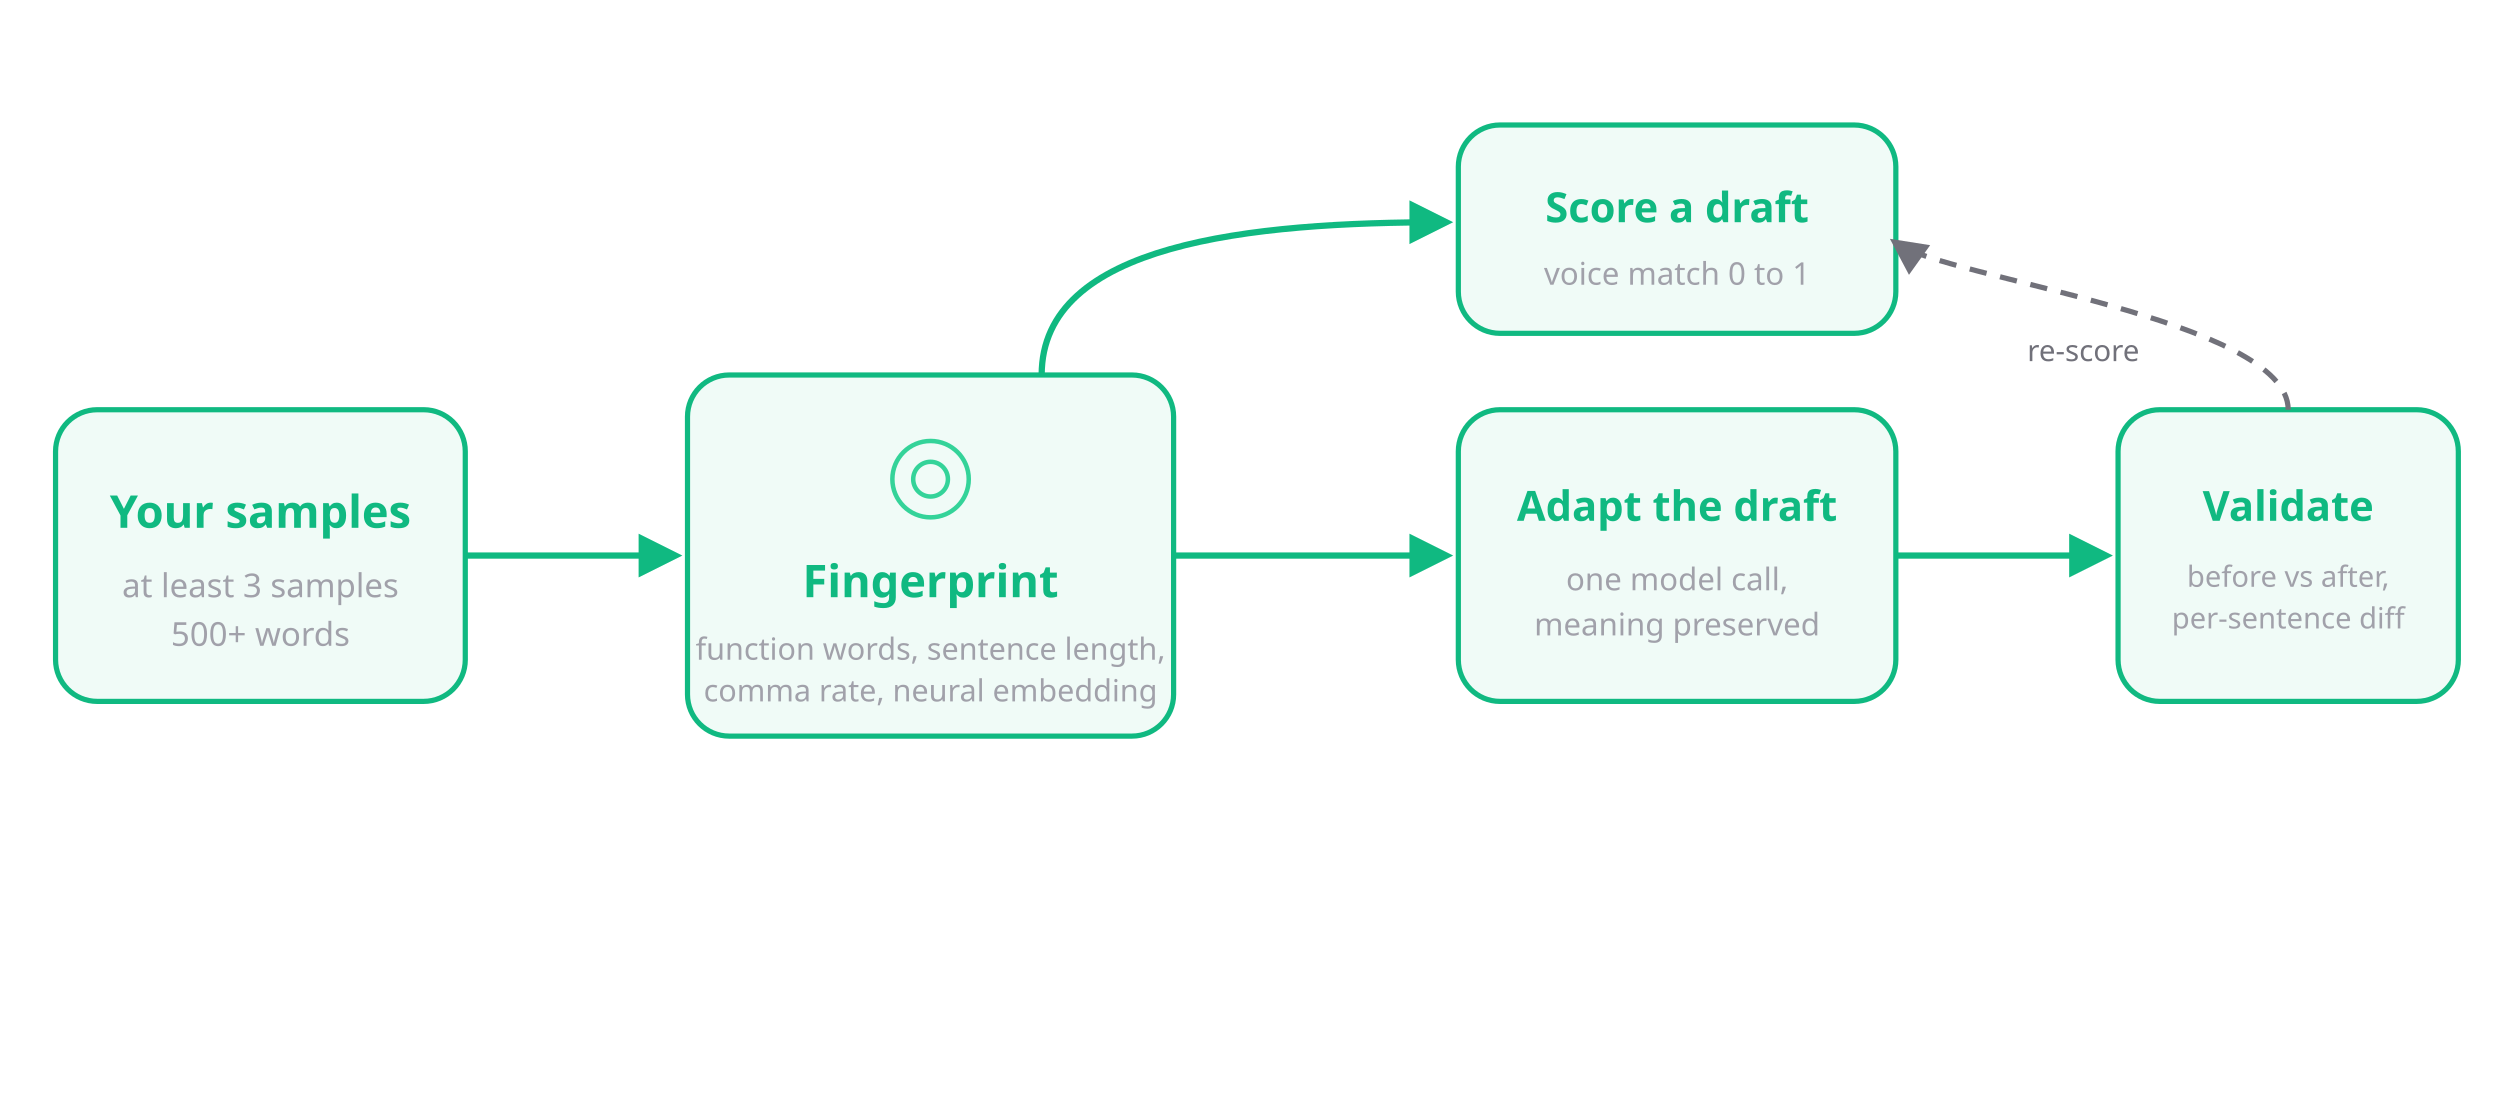
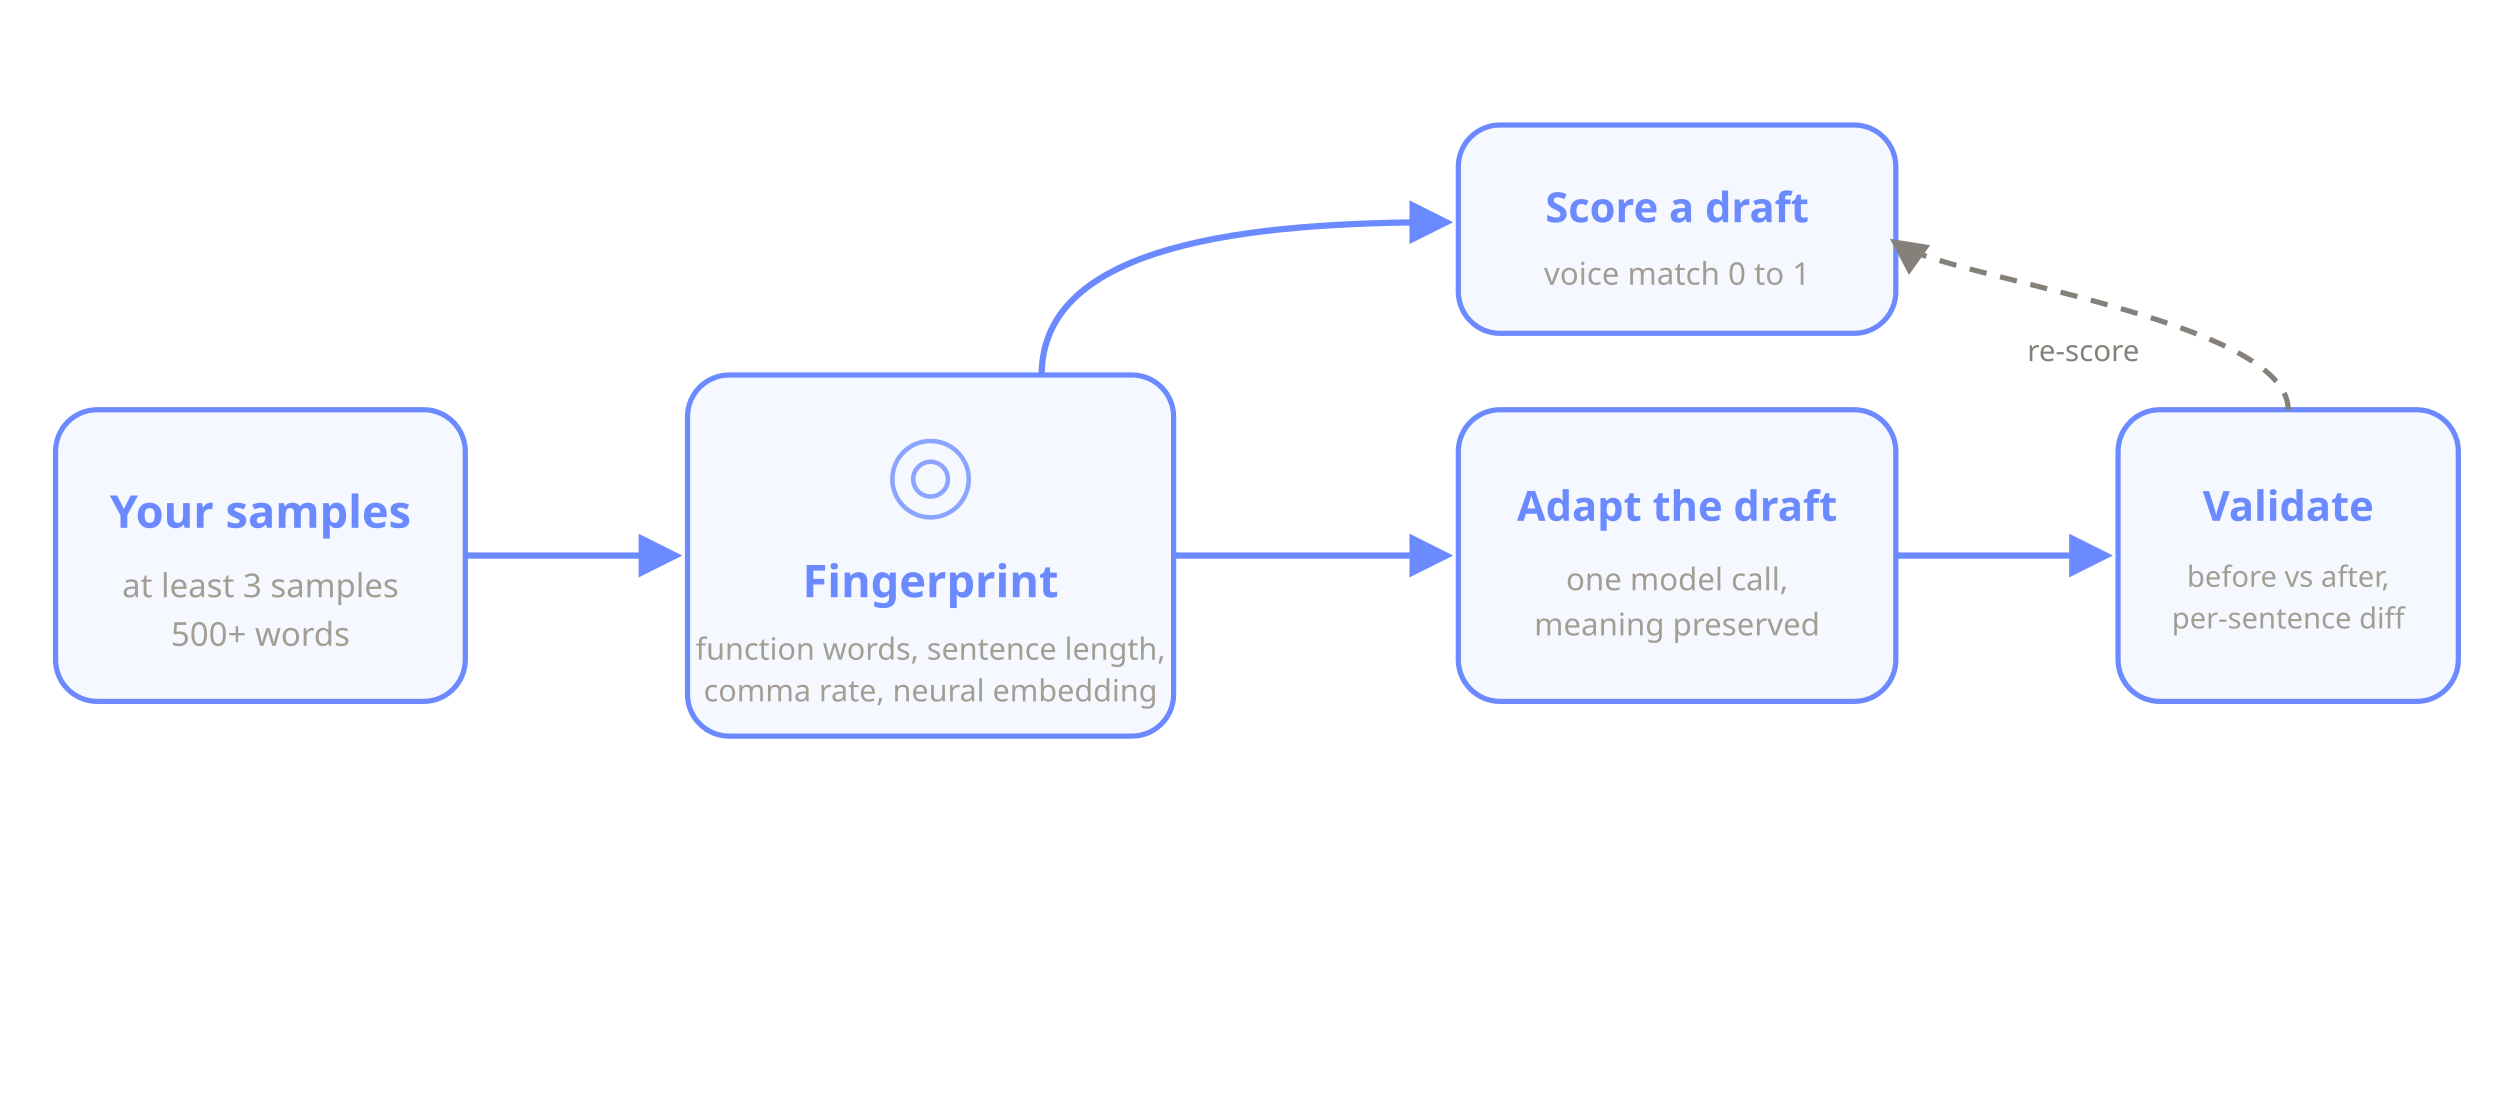
<svg xmlns="http://www.w3.org/2000/svg" viewBox="0 0 720 320" font-family="ui-sans-serif, system-ui, sans-serif">
  <defs>
    <marker id="ah" viewBox="0 0 10 10" refX="8" refY="5" markerWidth="7" markerHeight="7" orient="auto-start-reverse">
-       <path d="M0 0 L10 5 L0 10 z" fill="#10B981" />
+       <path d="M0 0 L10 5 L0 10 z" fill="#6B8AFF" />
    </marker>
    <marker id="ahd" viewBox="0 0 10 10" refX="8" refY="5" markerWidth="7" markerHeight="7" orient="auto-start-reverse">
-       <path d="M0 0 L10 5 L0 10 z" fill="#71717A" />
+       <path d="M0 0 L10 5 L0 10 z" fill="#85817A" />
    </marker>
  </defs>
-   <rect x="16" y="118" width="118" height="84" rx="12" fill="#10B981" fill-opacity="0.06" stroke="#10B981" stroke-width="1.5" />
-   <text x="75" y="152" text-anchor="middle" font-size="13" font-weight="600" fill="#10B981">Your samples</text>
-   <text x="75" y="172" text-anchor="middle" font-size="9.5" fill="#A1A1AA">at least 3 samples</text>
-   <text x="75" y="186" text-anchor="middle" font-size="9.5" fill="#A1A1AA">500+ words</text>
-   <line x1="134" y1="160" x2="194" y2="160" stroke="#10B981" stroke-width="1.8" marker-end="url(#ah)" />
-   <rect x="198" y="108" width="140" height="104" rx="12" fill="#10B981" fill-opacity="0.06" stroke="#10B981" stroke-width="1.5" />
-   <circle cx="268" cy="138" r="11" fill="none" stroke="#34D399" stroke-width="1.3" />
-   <circle cx="268" cy="138" r="5" fill="none" stroke="#34D399" stroke-width="1.3" />
-   <text x="268" y="172" text-anchor="middle" font-size="13" font-weight="600" fill="#10B981">Fingerprint</text>
-   <text x="268" y="190" text-anchor="middle" font-size="8.8" fill="#A1A1AA">function words, sentence length,</text>
-   <text x="268" y="202" text-anchor="middle" font-size="8.8" fill="#A1A1AA">comma rate, neural embedding</text>
-   <path d="M300 108 C300 70 360 64 416 64" fill="none" stroke="#10B981" stroke-width="1.8" marker-end="url(#ah)" />
-   <rect x="420" y="36" width="126" height="60" rx="12" fill="#10B981" fill-opacity="0.06" stroke="#10B981" stroke-width="1.5" />
-   <text x="483" y="64" text-anchor="middle" font-size="12" font-weight="600" fill="#10B981">Score a draft</text>
-   <text x="483" y="82" text-anchor="middle" font-size="9" fill="#A1A1AA">voice match 0 to 1</text>
-   <line x1="338" y1="160" x2="416" y2="160" stroke="#10B981" stroke-width="1.8" marker-end="url(#ah)" />
-   <rect x="420" y="118" width="126" height="84" rx="12" fill="#10B981" fill-opacity="0.06" stroke="#10B981" stroke-width="1.5" />
-   <text x="483" y="150" text-anchor="middle" font-size="12" font-weight="600" fill="#10B981">Adapt the draft</text>
-   <text x="483" y="170" text-anchor="middle" font-size="9" fill="#A1A1AA">one model call,</text>
-   <text x="483" y="183" text-anchor="middle" font-size="9" fill="#A1A1AA">meaning preserved</text>
-   <line x1="546" y1="160" x2="606" y2="160" stroke="#10B981" stroke-width="1.8" marker-end="url(#ah)" />
-   <rect x="610" y="118" width="98" height="84" rx="12" fill="#10B981" fill-opacity="0.06" stroke="#10B981" stroke-width="1.5" />
-   <text x="659" y="150" text-anchor="middle" font-size="12" font-weight="600" fill="#10B981">Validate</text>
-   <text x="659" y="169" text-anchor="middle" font-size="8.4" fill="#A1A1AA">before vs after,</text>
-   <text x="659" y="181" text-anchor="middle" font-size="8.4" fill="#A1A1AA">per-sentence diff</text>
-   <path d="M659 118 C659 92 560 80 546 70" fill="none" stroke="#71717A" stroke-width="1.5" stroke-dasharray="5 4" marker-end="url(#ahd)" />
-   <text x="600" y="104" text-anchor="middle" font-size="8.5" fill="#71717A">re-score</text>
+   <rect x="16" y="118" width="118" height="84" rx="12" fill="#6B8AFF" fill-opacity="0.06" stroke="#6B8AFF" stroke-width="1.5" />
+   <text x="75" y="152" text-anchor="middle" font-size="13" font-weight="600" fill="#6B8AFF">Your samples</text>
+   <text x="75" y="172" text-anchor="middle" font-size="9.5" fill="#A29E94">at least 3 samples</text>
+   <text x="75" y="186" text-anchor="middle" font-size="9.5" fill="#A29E94">500+ words</text>
+   <line x1="134" y1="160" x2="194" y2="160" stroke="#6B8AFF" stroke-width="1.8" marker-end="url(#ah)" />
+   <rect x="198" y="108" width="140" height="104" rx="12" fill="#6B8AFF" fill-opacity="0.06" stroke="#6B8AFF" stroke-width="1.5" />
+   <circle cx="268" cy="138" r="11" fill="none" stroke="#8AA4FF" stroke-width="1.3" />
+   <circle cx="268" cy="138" r="5" fill="none" stroke="#8AA4FF" stroke-width="1.3" />
+   <text x="268" y="172" text-anchor="middle" font-size="13" font-weight="600" fill="#6B8AFF">Fingerprint</text>
+   <text x="268" y="190" text-anchor="middle" font-size="8.8" fill="#A29E94">function words, sentence length,</text>
+   <text x="268" y="202" text-anchor="middle" font-size="8.8" fill="#A29E94">comma rate, neural embedding</text>
+   <path d="M300 108 C300 70 360 64 416 64" fill="none" stroke="#6B8AFF" stroke-width="1.8" marker-end="url(#ah)" />
+   <rect x="420" y="36" width="126" height="60" rx="12" fill="#6B8AFF" fill-opacity="0.06" stroke="#6B8AFF" stroke-width="1.5" />
+   <text x="483" y="64" text-anchor="middle" font-size="12" font-weight="600" fill="#6B8AFF">Score a draft</text>
+   <text x="483" y="82" text-anchor="middle" font-size="9" fill="#A29E94">voice match 0 to 1</text>
+   <line x1="338" y1="160" x2="416" y2="160" stroke="#6B8AFF" stroke-width="1.8" marker-end="url(#ah)" />
+   <rect x="420" y="118" width="126" height="84" rx="12" fill="#6B8AFF" fill-opacity="0.06" stroke="#6B8AFF" stroke-width="1.5" />
+   <text x="483" y="150" text-anchor="middle" font-size="12" font-weight="600" fill="#6B8AFF">Adapt the draft</text>
+   <text x="483" y="170" text-anchor="middle" font-size="9" fill="#A29E94">one model call,</text>
+   <text x="483" y="183" text-anchor="middle" font-size="9" fill="#A29E94">meaning preserved</text>
+   <line x1="546" y1="160" x2="606" y2="160" stroke="#6B8AFF" stroke-width="1.8" marker-end="url(#ah)" />
+   <rect x="610" y="118" width="98" height="84" rx="12" fill="#6B8AFF" fill-opacity="0.06" stroke="#6B8AFF" stroke-width="1.5" />
+   <text x="659" y="150" text-anchor="middle" font-size="12" font-weight="600" fill="#6B8AFF">Validate</text>
+   <text x="659" y="169" text-anchor="middle" font-size="8.4" fill="#A29E94">before vs after,</text>
+   <text x="659" y="181" text-anchor="middle" font-size="8.4" fill="#A29E94">per-sentence diff</text>
+   <path d="M659 118 C659 92 560 80 546 70" fill="none" stroke="#85817A" stroke-width="1.5" stroke-dasharray="5 4" marker-end="url(#ahd)" />
+   <text x="600" y="104" text-anchor="middle" font-size="8.5" fill="#85817A">re-score</text>
</svg>
